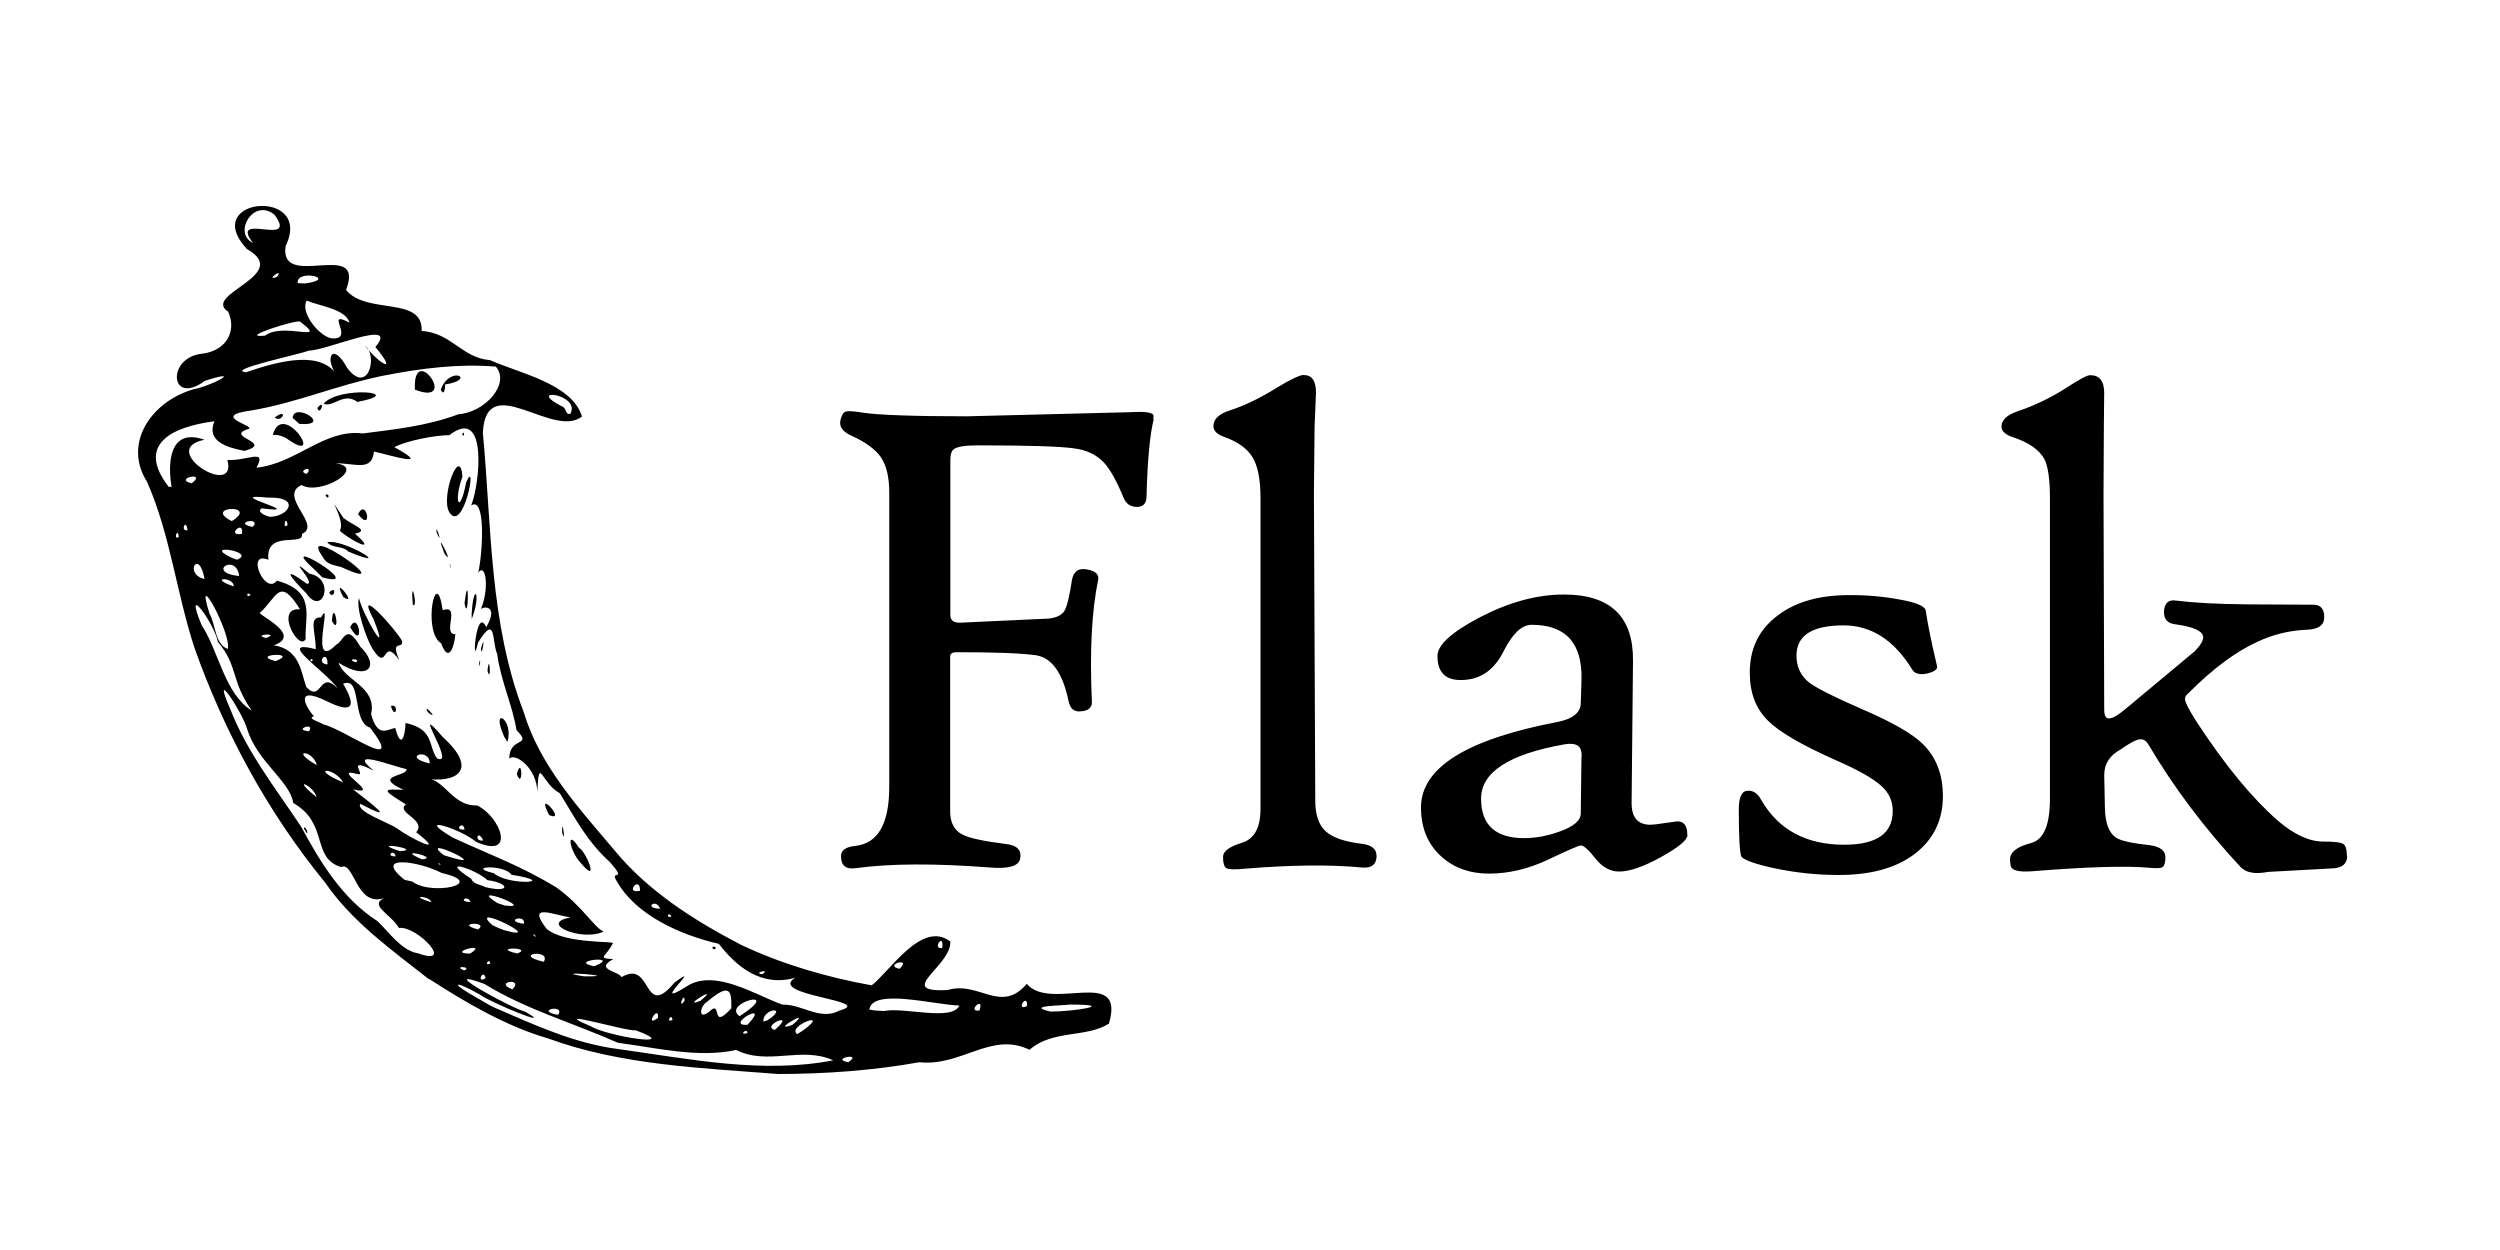
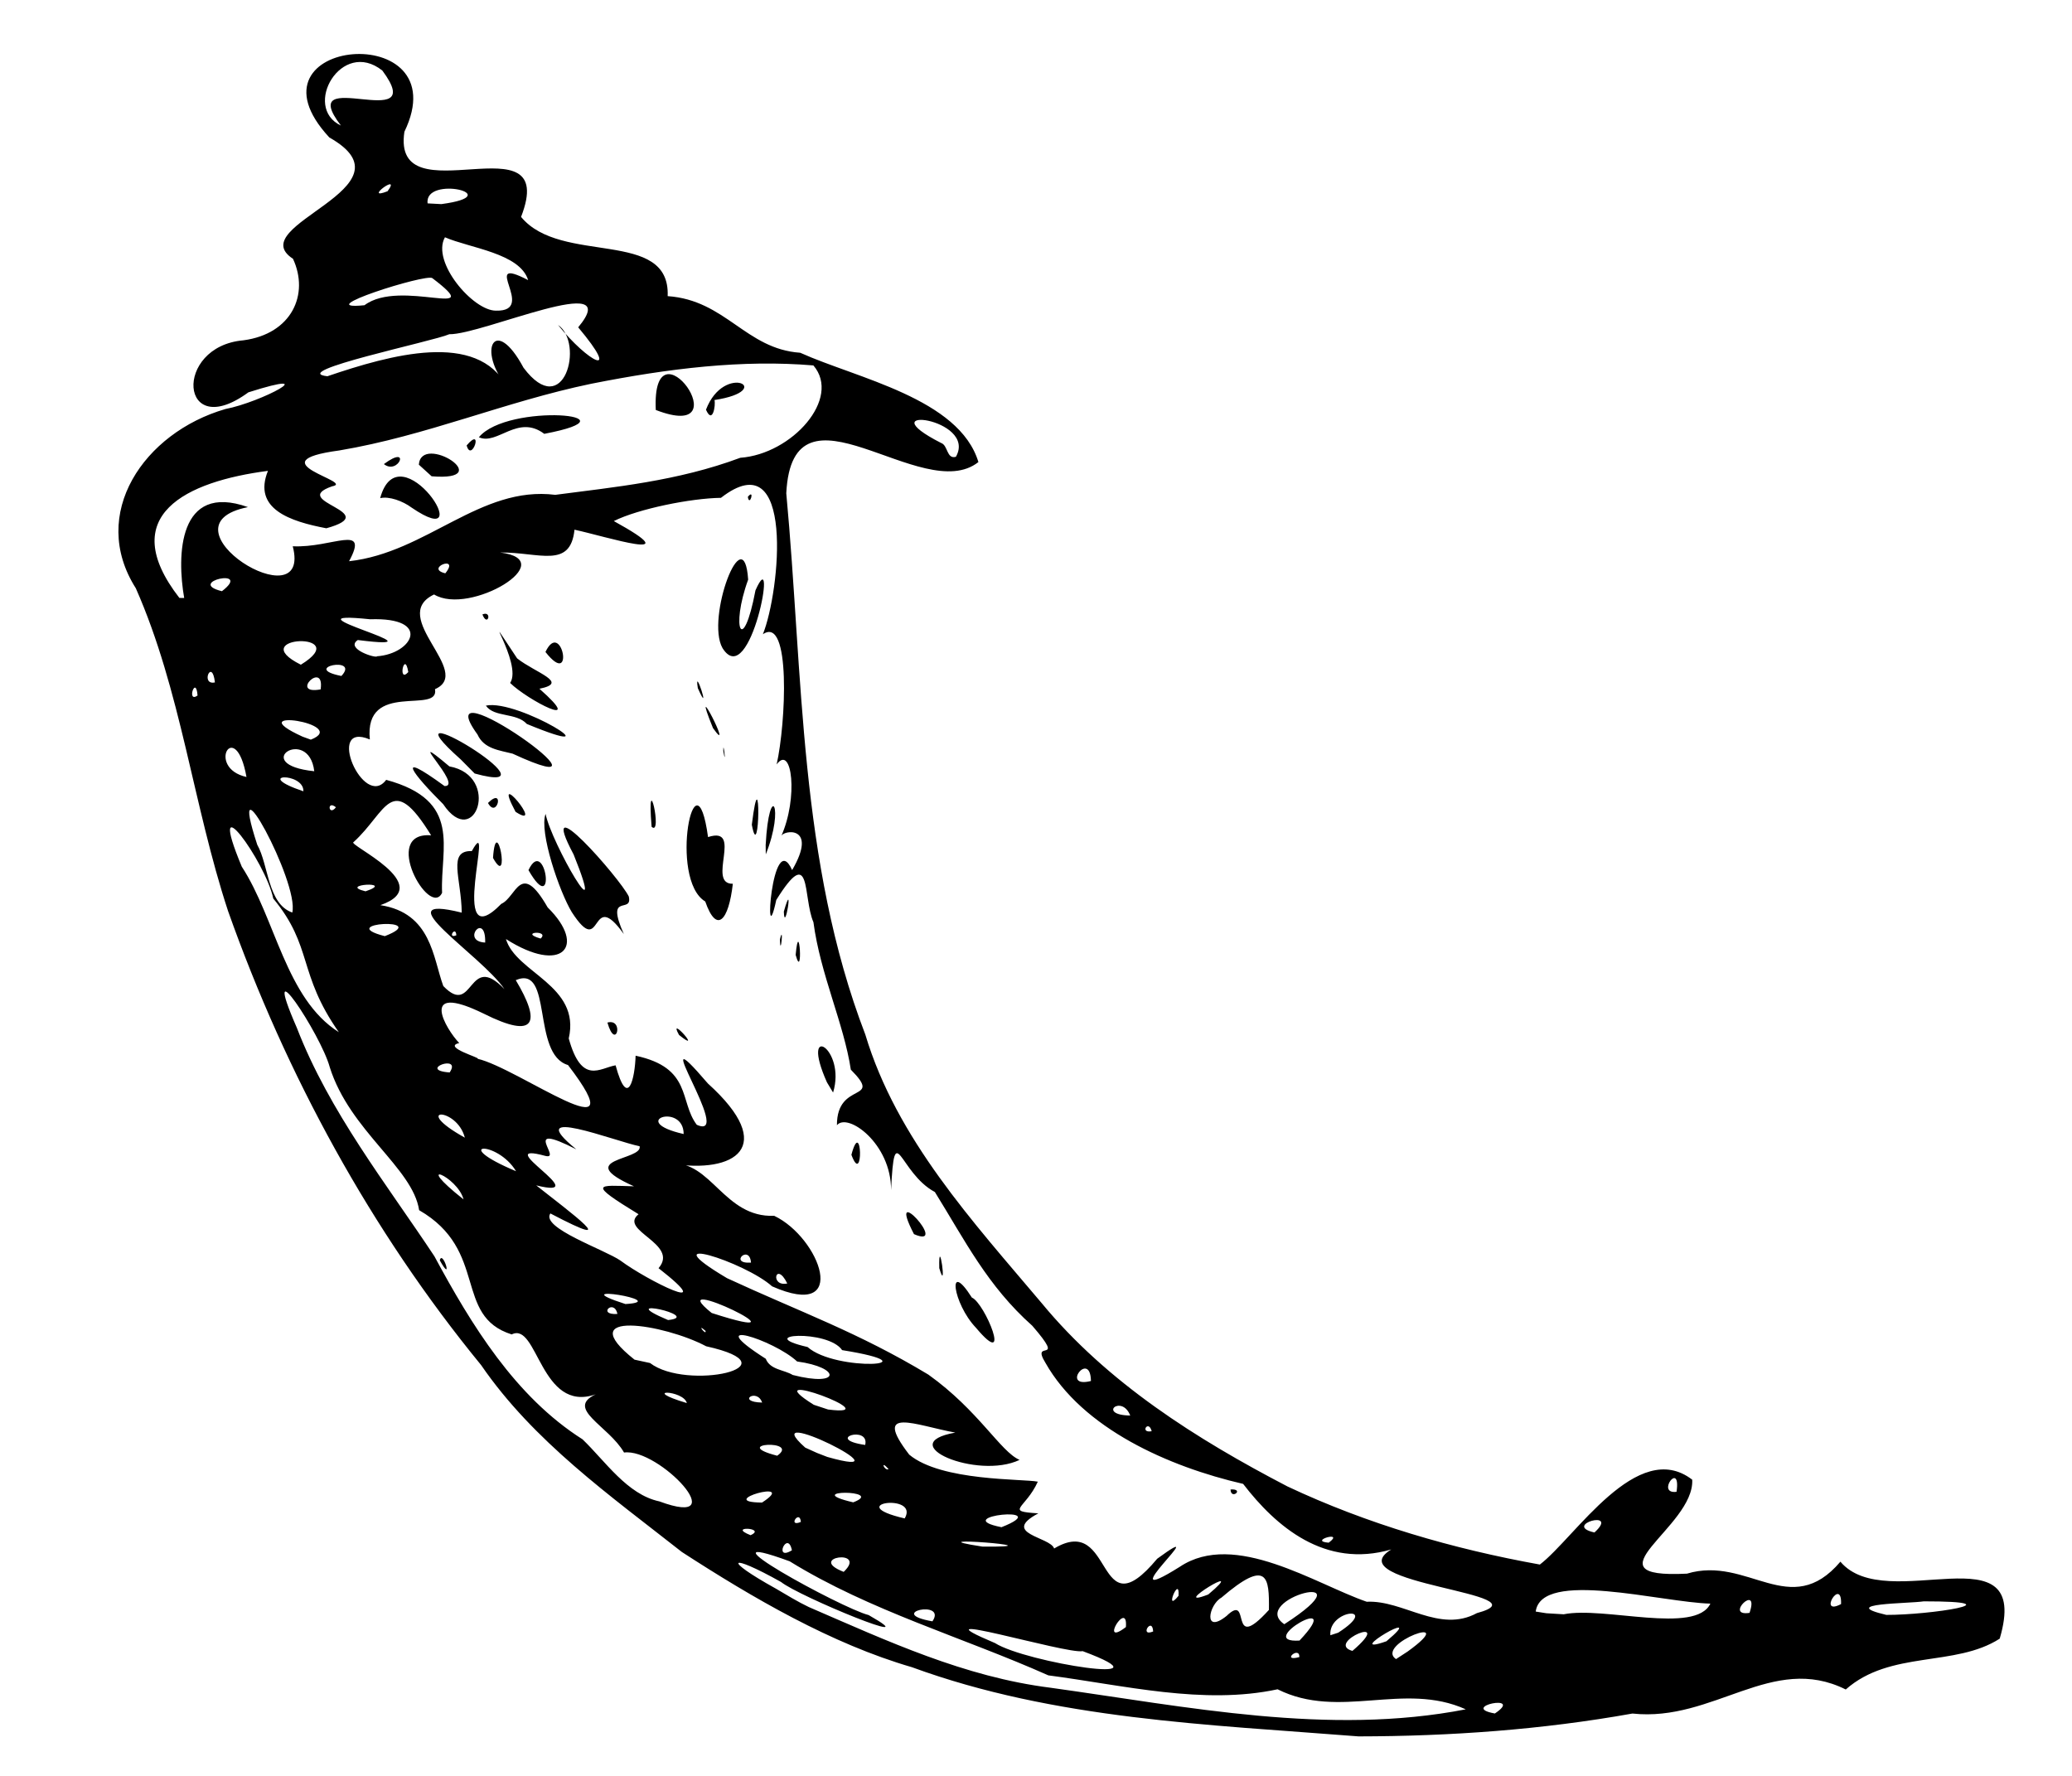
- <svg xmlns="http://www.w3.org/2000/svg" width="120" height="60" preserveAspectRatio="xMidYMid">
-   <path d="M20.586 47c-1.78-1.4-3.677-2.74-4.974-4.63-2.73-3.332-4.83-7.2-6.268-11.245-.87-2.637-1.166-5.463-2.286-7.998-1.17-1.84.202-3.853 2.218-4.438.897-.173 2.476-1.02.57-.414-1.7 1.253-1.873-1.138-.122-1.3 1.196-.16 1.636-1.137 1.226-2.017-1.284-.838 3.112-1.756.9-3.006-2.303-2.485 3.222-2.964 1.86-.14-.326 2.17 3.862-.4 2.9 2.108.988 1.204 3.7.275 3.63 1.963 1.44.1 1.933 1.3 3.282 1.402 1.4.632 3.938 1.13 4.413 2.707-1.4 1.1-4.603-2.27-4.758.772.42 4.496.313 9.127 1.957 13.407.778 2.592 2.664 4.632 4.367 6.65 1.63 1.977 3.837 3.37 6.088 4.54 1.974.93 4.1 1.547 6.252 1.935.872-.667 2.412-3.148 3.773-2.102.066 1.177-2.7 2.458-.13 2.328 1.5-.456 2.557 1.167 3.8-.297 1.145 1.357 4.76-.866 3.946 1.907-1.102.7-2.7.28-3.813 1.26-1.82-.9-3.268.812-5.283.595-2.237.4-4.514.562-6.782.565-3.722-.294-7.522-.418-11.062-1.713-1.995-.58-3.94-1.716-5.694-2.852zm3.143 1.363c1.947.84 3.852 1.73 5.986 1.997 3.386.47 6.883 1.196 10.28.535-1.538-.694-3.128.27-4.66-.496-1.837.395-3.8-.1-5.678-.346-2.124-.946-4.417-1.596-6.406-2.825-2.487-.908 1.285 1.165 1.957 1.333 1.554.882-1.7-.452-2.17-.82-1.302-.73-1.467-.578-.13.163.27.158.536.323.818.458zm-3.706-2.62c1.888.7-.008-1.327-.872-1.2-.383-.665-1.464-1.085-.702-1.44-1.37.476-1.437-1.8-2.08-1.483-1.45-.458-.564-2.08-2.293-3.078-.158-1.05-1.717-1.96-2.213-3.544-.22-.8-1.762-3.14-.815-.973.806 2.086 2.225 3.873 3.406 5.657.916 1.7 2 3.476 3.67 4.535.563.54 1.106 1.367 1.9 1.537zm-5.436-5.97c.065-.285.345.617 0 0zm7.697 6.807c.418-.187-.6-.236 0 0zm1.024.374c-.106-.516-.468.3 0 0zm1.283.535c.6-.58-.94-.367 0 0zm2.198 1.225c.37-.548-1.187-.206 0 0zm-4.22-2.942c.947-.613-1.225-.01 0 0zm.962.48c-.027-.323-.342.145 0 0zm4.807 3c.773.488 4.514 1.07 2.172.2-.393.082-4.343-1.118-2.172-.2zm-7.63-5.944c-.075-.324-1.2-.36 0 0zm2.237 1.305c.583-.407-1.2-.314 0 0zm1.883 1.154c.836-.315-1.355-.316 0 0zm-5.032-3.45c.907.696 3.658.1 1.4-.415-1.032-.55-3.36-.927-1.773.332l.384.083zm6.307 3.85c.378-.643-1.585-.368 0 0zm-1.916-1.523c2.217.626-1.865-1.403-.547-.232l.292.133.255.1zm3.842 2.22c2.1.02-1.897-.3 0 0zm-9.04-5.762c-.082-.4-.518.032 0 0zm12.593 7.754c.056-.706-.685.526 0 0zm-9-5.56c-.128-.372-.656-.016 0 0zm-3.385-2.44c1.205-.073-1.65-.53 0 0zm-4-2.592c-.15-.58-1.3-1.04 0 0zm10.527 6.68c-.22-.252-.104.055 0 0zm6.552 4.02c-.02-.385-.357.145 0 0zm-7.13-4.62c.118-.496-1.028-.15 0 0zm-4.88-3.094c.897-.096-1.438-.606 0 0zm8.257 5.13c1.398-.554-1.363-.27 0 0zm-4.294-2.915c1.6.207-1.917-1.097-.354-.117l.354.117zm5.598 3.442c1.505-.898 1.008 2.106 2.552.254 1.522-1.112-1.315 1.375.56.198 1.358-.908 3.362.43 4.628.866.9-.044 1.796.787 2.73.28 1.797-.484-3.515-.718-2.123-1.576-1.644.48-2.86-.57-3.668-1.624-1.845-.426-3.977-1.37-4.898-3.002-.376-.612.542.087-.324-.915-1.1-.988-1.666-2.1-2.412-3.312-.9-.475-.996-1.875-1.086-.046.007-1.154-1.076-1.93-1.34-1.608-.005-1.1 1.16-.554.345-1.376-.175-1.152-.753-2.352-.926-3.652-.27-.626-.038-1.97-.92-.55-.32 1.5-.106-1.842.394-.74.656-1.124-.236-1-.272-.836.427-.948.27-2.295-.112-1.78.228-1.006.36-3.7-.34-3.223.425-1.052.805-4.813-1.04-3.38-.747.01-2.04.27-2.652.575 1.917 1.057-.193.382-.975.214-.1.978-.875.556-1.84.565 1.544.2-.752 1.58-1.636 1.04-1.15.55 1 1.92.023 2.346.12.638-1.76-.23-1.614 1.246-1.116-.47-.153 1.75.406 1 1.898.514 1.336 1.685 1.384 2.798-.3.648-1.527-1.524-.27-1.423-1-1.6-1.096-.582-1.92.166-.2.054 2.1 1.064.662 1.563 1.265.196 1.302 1.303 1.56 2.003.76.792.604-.875 1.514.078-.576-.85-3.05-2.4-1.058-1.896-.01-.853-.36-1.542.25-1.525.605-1.094-.634 2.7.73 1.308.377-.165.47-1.095 1.15.088.984.97.356 1.67-1.033.783.248.844 1.858 1.144 1.555 2.463.32 1.16.77.732 1.16.666.307 1.126.48.298.495-.24 1.404.3 1.075 1.13 1.515 1.7.968.436-1.385-2.96.276-1.02 1.748 1.58.656 2.237-.913 1.984.993-.08 1.312 1.342 2.554 1.292 1.132.54 1.9 2.608-.053 1.747-.677-.6-3.074-1.364-1.116-.203 1.806.838 3.243 1.338 4.986 2.4 1.247.9 1.786 1.9 2.258 2.112-1.05.5-3.16-.4-1.592-.675-.978-.178-2.078-.673-1.142.545.797.666 2.822.595 3.186.67-.308.678-.836.732.012.784-.946.505.304.583.4.87zm-1.935-5.466c-.576-.603-.725-1.73-.103-.75.32.13 1.023 1.844.103.75zm6.304 4.004c.36-.024.01.273 0 0zm-7.213-5.48c-.023-.9.207.703 0 0zm-.626-.842c-.725-1.4.913.396 0 0zm-7.593-5.24c.426-.114.2.728 0 0zm6.044 3.275c.26-.982.307.823 0 0zm-4.27-2.97c-.3-.542.63.5 0 0zm3.663 1.174c-.686-1.537.487-.84.153.252l-.153-.252zm-6.318-4.213c-.307-.505-.814-1.984-.65-2.436.147.736 1.564 3.167.694 1.007-.96-1.8 1.15.587 1.366 1.04.1.45-.593-.123-.123.93-.858-1.2-.506.662-1.287-.54zm-1.952-1.346c.08-1.173.446.804 0 0zm.878.303c.42-.885.7 1.234 0 0zm-2.113-1.634c-.727-.723-1.253-1.4.035-.45.495.02-1.102-1.514.12-.487 1.284.234.634 2.106-.154.936zm1.1-.03c.422-.42.224.412 0 0zm.684.218c-.64-1.2.777.503 0 0zm-1.358-1.297c-2.113-1.882 2.655.983.345.348l-.345-.348zm6.055 3.517c-.915-.548-.243-3.86.07-1.595.9-.288-.05 1.17.613 1.156-.104.92-.4 1.25-.682.44zM23.4 32.2c.1-1 .188.683 0 0zm-.4-.385c.1-.426.01.502 0 0zm-7.5-5.075c-1.358-1.873 3.946 1.895.87.475-.32-.085-.7-.115-.87-.475zm4.313 2.286c-.13-1.577.287.26 0 0zm3.274 2.1c.253-.898.02.594 0 0zm-7.378-5.102c.807-.173 3.343 1.416 1.014.454-.26-.287-.8-.156-1.014-.454zm6.93 3.453c.086-1.613.482-.963.004.232l-.004-.232zm-6.328-4.015c.33-.482-.874-2.18.173-.6.452.36 1.3.6.553.753 1.2 1.05-.3.284-.725-.144zm5.986 3.5c.227-1.838.2 1.076 0 0zm-6.673-5.208c.252-.108.133.335 0 0zm1.562.93c.402-.844.74.94 0 0zm4.404 2.45c-.004-.323.083.47 0 0zm-.255-.564c-.6-1.508.57.798 0 0zm-.375-1c-.102-.623.35.783 0 0zm.6-.993c-.42-.74.53-3.257.636-1.695-.443 1.217-.128 1.897.18.265.57-1.284-.123 2.536-.816 1.43zm.628-3.745c.183-.225.04.27 0 0zm-1.05 20.657c-.248-.217.032.137 0 0zm2.16 1.092c1.2.3 1.196-.186.1-.334-.583-.543-2.427-1.12-.777-.067.1.277.454.27.667.4zm-4.264-2.833c.66.494 2.492 1.398.943.2.523-.608-1-.93-.495-1.338-1.285-.787-1.014-.716-.113-.7-1.544-.7.223-.638.14-.993-.595-.117-2.958-1.05-1.568.076-1.413-.72-.337.268-.764.165-1.445-.394 1.286 1.1-.23.73.828.656 2.23 1.682.35.694-.247.357 1.346.897 1.737 1.168zm2.258 1.298c2.746.884-1.347-1.082 0 0zm11.562 7.004c.036-.545-.375.465 0 0zm1.2.5c.634-.613.026.978 1.05-.15.01-.808-.03-1.285-1.176-.303-.316.176-.457.92.126.454zM15.208 36.726c-.195-.765-1.364-.76 0 0zm1.268.83c-.47-.78-1.68-.707 0 0zm7.22 4.354c.705.626 3.237.46.856.078-.352-.52-2.238-.396-.856-.078zm9.923 6.13c1.085-.9-1.05.406 0 0zm2.256 1.55c.007-.292-.468.128 0 0zm.004-.4c1.2-1.272-1.163.075 0 0zM12.086 34.113c-1.024-1.46-.636-2.117-1.624-3.3-.188-.913-1.694-2.982-.78-.8.838 1.283 1.086 3.268 2.403 4.1zm23.416 14.664c2.2-1.428-.907-.622 0 0zm1.687.66c1.107-.95-.7-.198 0 0zM14.832 35.1c.316-.47-.818-.06 0 0zm22.005 13.875c1.072-.7-.247-.585-.194.063l.194-.063zM22.295 39.82c-.037-.468-.567.04 0 0zm.898.517c-.286-.578-.44.1 0 0zm15.363 9.116c1.373-1-.83-.2-.287.188l.287-.188zm-.526-.254c1.12-.937-1.18.415 0 0zm2.687 1.788c.75-.502-.913-.162 0 0zM15.52 34.77c1.006.225 4.022 2.478 2.243.156-.9-.27-.365-2.497-1.294-2.104.624 1.043.513 1.485-.797.83-1.645-.804-.925.397-.602.73-.44.1.58.38.45.4zm-4.585-3.62c.18-.746-1.66-4.1-.87-1.68.285.507.255 1.467.87 1.68zm8.416 5.2c-.52-.433-.025-.062 0 0zm1.276.297c0-.8-1.4-.32 0 0zm11.06 6.972c-.2-.54-.834-.012 0 0zm.53.388c-.08-.302-.307.06 0 0zM36.6 46.76c.42-.3-.526-.04 0 0zM13.225 31.735c1.206-.467-1.292-.333 0 0zm17.5 11.018c-.014-.78-.77.195 0 0zm-17.967-12.13c.774-.26-.717-.172 0 0zm2.248 1.1c-.013-.256-.237.098 0 0zM42.42 48.53c.996-.202 3.267.507 3.633-.264-1.2-.03-4.184-.854-4.325.195l.265.042.427.026zm-26.7-16.638c.018-.8-.617-.03 0 0zm-5.9-4.1c-.268-1.507-1.02-.228 0 0zm1.4.354c.018-.484-1.3-.436 0 0zm.805.396c-.233-.2-.18.237 0 0zm5.07 3.25c.24-.22-.565-.162 0 0zM11.48 27.65c-.137-1.138-1.634-.17 0 0zm-2.9-1.876c-.04-.525-.282.198 0 0zM9 25.45c-.07-.623-.37.078 0 0zm2.375 1.417c1.005-.394-1.83-.816-.205-.074l.205.074zm31.8 19.637c.643-.6-.816-.182 0 0zm3.84 2c.258-.76-.65.1 0 0zm-35.4-22.88c.106-.737-.797.147 0 0zm-3.38-2.265c-.18-1.04-.156-2.867 1.58-2.25-2.317.46 1.605 2.88 1.1.97.975.048 1.907-.576 1.395.37 1.92-.2 3.252-1.877 5.107-1.643 1.445-.192 3.025-.337 4.582-.92 1.28-.092 2.513-1.47 1.8-2.288-1.746-.148-3.574.07-5.503.455-2.138.444-4.08 1.288-6.238 1.65-2.104.283.422.778-.18.9-1.097.38 1.3.637-.142 1.04-.896-.17-1.83-.478-1.446-1.423-2.014.263-3.785 1.098-2.193 3.148l.118.001zm4.855-2.472c.47-1.74 2.53 1.432.773.232-.2-.158-.555-.285-.773-.232zm.092-.844c.68-.507.362.285 0 0zm.865.014c.062-.8 1.982.424.316.288l-.316-.288zm1.184-.476c.433-.506.126.448 0 0zm.303-.203c.72-.865 4.077-.553 1.62-.085-.66-.496-1.163.292-1.62.085zm4.38-.675c-.108-2.364 2.178.84 0 0zm1.243-.007c.455-1.2 1.765-.478.2-.24.033.128-.046.616-.2.24zm-10.033 6.317c1.358-.832-1.44-.722 0 0zm1.005.278c.476-.506-1.036-.205 0 0zM9.2 23.2c.776-.597-.92-.227 0 0zm40.1 25.086c.023-.692-.593.3 0 0zm-4.075-2.78c.116-.796-.524.07 0 0zm5.195 3.05c1.085.004 3.287-.338.927-.337-.37.057-2.158.046-.927.337zM13.034 24.802c.878-.06 1.373-.968-.17-.916-2.392-.247 2.1.82-.307.514-.324.215.458.462.477.402zm.773.392c-.092-.563-.272.3 0 0zm.918-2.446c.38-.473-.528-.126 0 0zm-2.92-4.88c1.568-.532 3.7-1.13 4.45.263-.753-.906-.304-1.798.407-.473 1.006 1.34 1.5-.6.855-1.06.746.926 1.593 1.364.5.06 1.2-1.43-2.38.187-3.192.17-.4.175-4.03.928-3.02 1.04zm.92-1.758c.894-.674 3.1.402 1.68-.67-.138-.122-3.088.814-1.68.67zm3.26.135c1.045.026-.45-1.406.795-.757-.204-.668-1.45-.793-2.06-1.06-.345.6.7 1.825 1.266 1.817zm-2.687-2.958c.362-.5-.635.25 0 0zm1.332.32c1.686-.223-.43-.725-.34-.018l.34.018zm-2.487-1.945c-1.187-1.55 2.233.26 1.026-1.363-1.015-.808-2 .9-1.026 1.363zm15.23 8.203c.544-.964-2.247-1.3-.366-.34.173.057.134.408.366.34zm28.007.255c-.187.738-.302 1.975-.346 3.7 0 .34-.154.512-.462.512s-.523-.15-.644-.446c-.33-.803-.642-1.363-.94-1.683-.352-.373-.82-.6-1.402-.676-.627-.1-2.188-.15-4.684-.15-.572 0-.946.06-1.12.182-.1.077-.165.242-.165.495v7.472c0 .253.16.373.477.363l4.256-.198c.363-.045.608-.162.734-.355s.25-.7.37-1.493c.077-.44.335-.6.775-.5.374.077.534.247.48.5-.308 1.496-.408 3.442-.298 5.84.012.285-.17.44-.544.462-.308.033-.5-.132-.577-.495-.285-1.374-.817-2.1-1.6-2.203s-2.038-.14-3.786-.14c-.198 0-.296.07-.296.214v7.423c0 .55.203.924.6 1.12.32.165 1.007.314 2.062.446.54.055.775.292.7.7-.067.363-.55.506-1.452.43-2.606-.2-4.756-.198-6.45.033-.473.065-.7-.127-.7-.577 0-.286.236-.45.7-.495 1.078-.12 1.616-1.067 1.616-2.837v-14.12c0-.725-.13-1.283-.387-1.674s-.74-.746-1.443-1.064c-.44-.198-.605-.467-.495-.808.055-.208.143-.324.263-.346.1-.033.402-.01.874.066.693.1 2.327.165 4.9.165l7.87-.198c.736-.045 1.105.016 1.105.18 0 .045-.006.088-.017.132zm10.698 20.94c0 .44-.247.632-.742.577-1.517-.143-3.397-.12-5.64.065-.45.045-.728.033-.834-.032s-.156-.247-.156-.545c0-.263.3-.486.898-.668s.9-.723.9-1.624V23.905c0-.9-.13-1.545-.387-1.964s-.713-.742-1.36-.972c-.34-.12-.512-.292-.512-.512 0-.33.247-.577.742-.742.748-.242 1.524-.615 2.327-1.122.66-.396 1.078-.593 1.253-.593.407 0 .6.28.6.84a201.59 201.59 0 0 0-.067 1.65l-.032 3.217.065 14.73c0 .67.165 1.158.495 1.46s.897.503 1.7.6c.495.055.742.242.742.56zm14.92-.973c0 .23-.42.58-1.26 1.047s-1.515.7-2.02.7c-.43 0-.808-.208-1.138-.627s-.562-.626-.693-.626c-.1 0-.62.226-1.567.676s-1.897.677-2.853.677c-.9 0-1.655-.265-2.26-.8-.66-.583-1-1.375-1-2.376 0-1.903 2.178-3.266 6.533-4.1.747-.143 1.127-.446 1.137-.907l.033-1.056c.066-1.803-.73-2.705-2.392-2.705-.473 0-.92.423-1.345 1.27s-1.03 1.303-1.822 1.37c-.9.087-1.353-.292-1.353-1.14 0-.528.67-1.143 2.013-1.848 1.408-.736 2.76-1.105 4.058-1.105 2.232 0 3.337 1.062 3.315 3.184l-.067 6.795c-.01.715.292 1.072.907 1.072.12 0 .353-.027.693-.082l.595-.082c.318 0 .478.215.478.644zm-5.08-3.76c.01-.275-.053-.457-.2-.544s-.354-.105-.65-.05c-2.65.473-3.976 1.337-3.976 2.6s.687 1.897 2.062 1.897c.55 0 1.117-.104 1.7-.313.683-.243 1.023-.534 1.023-.875l.033-2.705zM93.26 38.2c0 1.166-.45 2.093-1.345 2.78S89.796 42 88.245 42a14.86 14.86 0 0 1-3.101-.33c-.9-.198-1.408-.38-1.55-.544-.088-.155-.132-.907-.132-2.26 0-.583.132-.885.396-.907.264-.033.5.1.676.428.825 1.44 2.156 2.16 3.992 2.16 1.55 0 2.325-.54 2.325-1.618 0-.472-.175-.868-.528-1.187-.385-.363-1.132-.787-2.243-1.27-1.606-.715-2.678-1.34-3.217-1.88-.583-.572-.874-1.34-.874-2.3 0-1.188.456-2.1 1.37-2.77.847-.638 1.98-.957 3.397-.957a12.78 12.78 0 0 1 2.442.214c.792.143 1.204.318 1.237.528.087.615.27 1.506.544 2.673.033.142-.122.258-.462.346-.363.077-.605.016-.726-.18-.868-1.42-1.968-2.128-3.3-2.128-1.506 0-2.26.484-2.26 1.452 0 .54.204.968.6 1.286.363.275 1.215.705 2.557 1.288 1.408.605 2.364 1.15 2.87 1.632.66.627 1 1.47 1 2.524zm19.405 2.886c0 .385-.26.6-.776.6l-3.018.165c-.616.12-1.056.045-1.32-.23-1.738-1.87-3.212-3.827-4.42-5.873-.1-.175-.225-.264-.38-.264-.187 0-.5.165-.972.495-.518.285-.776.693-.776 1.22l.033 1.618c.022.703.197 1.165.527 1.385.23.155.765.275 1.6.363.517.066.776.26.776.577 0 .253-.04.4-.124.47s-.3.074-.652.04c-1.1-.1-2.958-.044-5.575.165-.66.055-1.017-.028-1.072-.247-.022-.077-.033-.187-.033-.33 0-.34.336-.6 1.007-.774.605-.155.907-.864.907-2.128V23.92c0-.9-.088-1.528-.265-1.88-.242-.45-.748-.803-1.518-1.056-.362-.12-.544-.3-.544-.5 0-.32.26-.567.775-.742a10.53 10.53 0 0 0 2.36-1.14c.605-.395.98-.594 1.12-.594.452 0 .677.285.677.858 0-.078-.006.467-.017 1.632l-.016 3.234.033 10.325c0 .286.077.428.23.428.165 0 .418-.142.76-.428l3.364-2.804c.265-.275.396-.495.396-.66 0-.296-.445-.506-1.335-.626-.385-.045-.567-.26-.545-.644.033-.385.226-.55.577-.495.793.1 1.947.17 3.464.182l3.15.016c.34.01.5.214.5.6 0 .373-.27.577-.808.6-.848.032-1.645.224-2.392.577-1.045.472-2.162 1.303-3.35 2.5-.087.066-.132.15-.132.247 0 .154.187.523.562 1.106 1.374 2.1 2.672 3.667 3.892 4.734.78.67 1.512 1.006 2.193 1.006.506 0 .82.035.94.108s.182.26.182.568z" />
+ <svg xmlns="http://www.w3.org/2000/svg" width="210" height="180" id="svg2" version="1.1">
+   <g id="layer1" transform="translate(-27.8208,-24.71498)">
+     <path style="fill:#000000;" d="M 96.945,182.034 C 89.663,176.306 81.895,170.814 76.586,163.082 65.417,149.445 56.817,133.657 50.938,117.065 47.384,106.277 46.167,94.71 41.586,84.338 c -4.792,-7.533 0.821,-15.768 9.073,-18.162 3.674,-0.705 10.133,-4.17 2.336,-1.694 -6.991,5.129 -7.667,-4.656 -0.499,-5.275 4.892,-0.65 6.693,-4.655 5.02,-8.26 -5.251,-3.424 12.734,-7.188 3.684,-12.298 -9.427,-10.171 13.186,-12.129 7.607,-0.578 -1.335,8.882 15.801,-1.628 11.825,8.629 4.041,4.926 15.134,1.121 14.858,8.031 5.887,0.405 7.908,5.358 13.434,5.738 5.728,2.587 16.111,4.625 18.06,11.079 -5.682,4.499 -18.841,-9.293 -19.473,3.16 1.717,18.396 1.279,37.346 8.01,54.865 3.184,10.608 10.901,18.958 17.871,27.219 6.669,8.091 15.702,13.787 24.909,18.583 8.076,3.809 16.784,6.335 25.586,7.92 3.57,-2.731 9.873,-12.883 15.442,-8.602 0.264,4.81 -11.054,10.055 -0.532,9.524 6.178,-1.864 10.463,4.778 15.551,-1.213 4.687,5.552 19.482,-3.547 16.147,7.801 -4.51,2.91 -11.087,1.151 -15.604,5.154 -7.448,-3.72 -13.377,3.328 -21.622,2.437 -9.156,1.64 -18.472,2.302 -27.755,2.316 -15.23,-1.203 -30.782,-1.71 -45.27,-7.013 -8.162,-2.372 -16.126,-7.019 -23.3,-11.668 z m 12.862,5.573 c 7.97,3.447 15.762,7.079 24.497,8.175 13.857,1.927 28.167,4.892 42.073,2.188 -6.294,-2.842 -12.801,1.107 -19.071,-2.032 -7.52,1.618 -15.59,-0.412 -23.236,-1.412 -8.694,-3.873 -18.076,-6.535 -26.218,-11.562 -10.173,-3.716 5.261,4.765 8.009,5.452 6.36,3.61 -6.993,-1.85 -8.876,-3.351 -5.326,-2.988 -6.005,-2.364 -0.527,0.671 1.103,0.646 2.194,1.322 3.349,1.872 z M 94.642,176.89 c 7.723,2.861 -0.034,-5.431 -3.573,-4.949 -1.568,-2.72 -5.99,-4.439 -2.871,-5.9 -5.612,1.948 -5.878,-7.408 -8.516,-6.071 -5.937,-1.875 -2.31,-8.515 -9.382,-12.593 -0.645,-4.297 -7.026,-8.024 -9.061,-14.505 -0.899,-3.318 -7.208,-12.848 -3.332,-3.979 3.3,8.537 9.107,15.849 13.939,23.152 3.752,6.953 8.182,14.22 15.016,18.558 2.303,2.21 4.527,5.595 7.78,6.288 z M 72.395,152.464 c 0.27,-1.166 1.412,2.524 0,0 z m 31.496,27.855 c 1.71,-0.766 -2.459,-0.965 0,0 z m 4.192,1.529 c -0.434,-2.112 -1.914,1.181 0,0 z m 5.247,2.189 c 2.498,-2.379 -3.85,-1.5 0,0 z m 8.994,5.013 c 1.518,-2.244 -4.859,-0.847 0,0 z m -17.271,-12.039 c 3.88,-2.51 -5.012,-0.035 0,0 z m 3.937,1.963 c -0.11,-1.327 -1.403,0.594 0,0 z m 19.675,12.28 c 3.163,1.996 18.47,4.375 8.885,0.818 -1.604,0.338 -17.773,-4.573 -8.885,-0.818 z M 97.431,166.927 c -0.308,-1.331 -4.909,-1.469 0,0 z m 9.159,5.338 c 2.384,-1.663 -4.948,-1.282 0,0 z m 7.704,4.724 c 3.421,-1.29 -5.549,-1.296 0,0 z M 93.704,162.868 c 3.711,2.846 14.968,0.365 5.684,-1.699 -4.226,-2.252 -13.749,-3.794 -7.258,1.358 l 1.574,0.341 9e-6,-3e-5 z m 25.809,15.752 c 1.546,-2.634 -6.483,-1.504 0,0 z m -7.842,-6.233 c 9.075,2.567 -7.631,-5.739 -2.239,-0.945 l 1.195,0.541 1.044,0.404 -1e-5,-6e-5 z m 15.724,9.088 c 8.595,0.082 -7.763,-1.185 0,1e-5 l 0,-1e-5 z M 90.397,157.895 c -0.336,-1.601 -2.121,0.134 0,0 z m 51.535,31.735 c 0.229,-2.891 -2.805,2.152 0,0 z m -36.868,-22.753 c -0.52,-1.523 -2.685,-0.062 0,0 z m -13.852,-9.986 c 4.934,-0.296 -6.755,-2.174 0,0 z M 74.802,146.284 c -0.614,-2.365 -5.369,-4.252 0,0 z m 43.079,27.339 c -0.904,-1.031 -0.425,0.225 0,0 z m 26.814,16.455 c -0.086,-1.575 -1.46,0.596 0,0 z m -29.187,-18.905 c 0.483,-2.029 -4.207,-0.614 0,0 z M 95.533,158.513 c 3.671,-0.393 -5.88,-2.482 0,0 z M 129.324,179.51 c 5.72,-2.266 -5.575,-1.106 0,0 z m -17.577,-11.931 c 6.593,0.85 -7.844,-4.484 -1.447,-0.477 l 1.446,0.477 1e-5,-4e-5 z m 22.913,14.089 c 6.155,-3.68 4.126,8.617 10.443,1.039 6.231,-4.549 -5.381,5.625 2.298,0.811 5.554,-3.714 13.756,1.761 18.938,3.547 3.727,-0.183 7.349,3.222 11.17,1.151 7.354,-1.981 -14.381,-2.938 -8.683,-6.452 -6.729,1.958 -11.701,-2.335 -15.012,-6.645 -7.548,-1.743 -16.275,-5.602 -20.043,-12.282 -1.536,-2.508 2.219,0.353 -1.326,-3.746 -4.548,-4.045 -6.819,-8.638 -9.873,-13.555 -3.648,-1.946 -4.072,-7.673 -4.441,-0.192 0.029,-4.722 -4.404,-7.9 -5.486,-6.579 -0.019,-4.547 4.744,-2.268 1.409,-5.632 -0.718,-4.713 -3.081,-9.624 -3.791,-14.945 -1.104,-2.565 -0.155,-8.059 -3.767,-2.252 -1.316,6.137 -0.437,-7.541 1.609,-3.031 2.685,-4.603 -0.964,-4.061 -1.114,-3.422 1.749,-3.883 1.107,-9.392 -0.456,-7.29 0.932,-4.116 1.473,-15.148 -1.395,-13.193 1.738,-4.304 3.297,-19.694 -4.25,-13.826 -3.058,0.043 -8.355,1.11 -10.858,2.355 7.85,4.327 -0.79,1.563 -3.985,0.875 -0.416,4.004 -3.581,2.272 -7.535,2.311 6.315,0.781 -3.075,6.459 -6.698,4.254 -4.705,2.249 4.061,7.862 0.094,9.598 0.487,2.617 -7.208,-0.945 -6.604,5.098 -4.568,-1.922 -0.629,7.168 1.656,4.094 7.769,2.103 5.469,6.896 5.667,11.45 -1.266,2.653 -6.249,-6.237 -1.11,-5.825 -4.055,-6.587 -4.485,-2.381 -7.855,0.679 -0.784,0.222 8.594,4.354 2.709,6.397 5.178,0.799 5.325,5.33 6.379,8.197 3.112,3.242 2.475,-3.579 6.199,0.316 -2.356,-3.47 -12.482,-9.778 -4.33,-7.755 -0.044,-3.493 -1.474,-6.31 1.023,-6.241 2.473,-4.479 -2.59,11.044 2.985,5.351 1.543,-0.674 1.926,-4.485 4.7,0.36 4.029,3.964 1.455,6.836 -4.228,3.206 1.017,3.449 7.603,4.682 6.365,10.076 1.312,4.744 3.148,2.997 4.748,2.723 1.255,4.61 1.968,1.22 2.028,-0.974 5.747,1.23 4.401,4.628 6.199,7.001 3.96,1.788 -5.669,-12.117 1.131,-4.181 7.154,6.459 2.683,9.155 -3.737,8.12 4.063,-0.328 5.373,5.493 10.456,5.289 4.635,2.205 7.772,10.673 -0.216,7.148 -2.771,-2.498 -12.576,-5.58 -4.567,-0.828 7.397,3.425 13.271,5.474 20.405,9.774 5.105,3.645 7.311,7.819 9.246,8.645 -4.291,2.049 -12.931,-1.637 -6.515,-2.766 -4.002,-0.729 -8.503,-2.753 -4.67,2.233 3.259,2.721 11.547,2.433 13.033,2.741 -1.259,2.775 -3.421,2.996 0.052,3.211 -3.874,2.064 1.242,2.384 1.601,3.564 z m -7.921,-22.37 c -2.357,-2.465 -2.966,-7.081 -0.419,-3.064 1.306,0.525 4.185,7.544 0.419,3.064 l -5e-5,0 z m 25.797,16.387 c 1.47,-0.095 0.043,1.117 0,0 z m -29.519,-22.43 c -0.09,-3.726 0.853,2.874 0,0 z m -2.564,-3.45 c -2.964,-5.728 3.737,1.622 0,0 z M 89.383,128.359 c 1.742,-0.464 0.857,2.979 0,0 z m 24.728,13.404 c 1.07,-4.017 1.257,3.37 0,0 z M 96.641,129.615 c -1.232,-2.216 2.576,2.079 0,0 z m 14.993,4.806 c -2.809,-6.292 1.988,-3.437 0.621,1.031 l -0.621,-1.031 0,0 z M 85.779,117.179 c -1.256,-2.064 -3.333,-8.121 -2.664,-9.97 0.605,3.011 6.404,12.96 2.845,4.121 -3.933,-7.409 4.702,2.405 5.59,4.253 0.414,1.838 -2.427,-0.502 -0.502,3.808 -3.51,-4.908 -2.072,2.711 -5.268,-2.212 z m -7.991,-5.506 c 0.329,-4.8 1.829,3.291 0,0 z m 3.594,1.237 c 1.715,-3.623 2.908,5.051 0,0 z m -8.646,-6.688 c -2.975,-2.956 -5.128,-5.681 0.139,-1.835 2.029,0.079 -4.509,-6.197 0.489,-1.993 5.255,0.958 2.595,8.617 -0.628,3.828 z m 4.542,-0.119 c 1.728,-1.712 0.917,1.685 0,0 z m 2.795,0.896 c -2.619,-4.909 3.179,2.058 0,0 z m -5.555,-5.309 c -8.648,-7.697 10.867,4.025 1.413,1.427 l -1.413,-1.427 5.5e-5,-7e-5 z m 24.779,14.397 c -3.743,-2.244 -0.992,-15.797 0.285,-6.528 3.638,-1.177 -0.201,4.787 2.513,4.732 -0.428,3.763 -1.642,5.116 -2.797,1.796 z m 9.165,5.417 c 0.367,-4.085 0.772,2.793 0,0 z m -1.592,-1.573 c 0.412,-1.745 0.043,2.055 0,0 z M 76.214,99.16 c -5.556,-7.666 16.147,7.754 3.559,1.944 -1.315,-0.344 -2.898,-0.467 -3.559,-1.944 z m 17.649,9.357 c -0.526,-6.455 1.174,1.07 -1.92e-4,-2e-5 l 1.92e-4,2e-5 z m 13.4,8.596 c 1.037,-3.677 0.077,2.432 0,0 z M 77.065,96.235 c 3.302,-0.706 13.685,5.799 4.15,1.858 -1.059,-1.173 -3.318,-0.64 -4.15,-1.858 z m 28.357,14.133 c 0.353,-6.6 1.971,-3.942 0.012,0.945 l -0.012,-0.945 -5e-5,-1e-5 z M 79.523,93.938 c 1.345,-1.974 -3.572,-8.923 0.709,-2.493 1.85,1.47 5.355,2.462 2.26,3.08 4.868,4.294 -1.187,1.164 -2.969,-0.587 z m 24.496,14.368 c 0.93,-7.518 0.82,4.405 0,0 z M 76.713,86.994 c 1.028,-0.439 0.543,1.369 0,0 z m 6.39,3.803 c 1.644,-3.451 3.034,3.848 0,0 z m 18.024,10.026 c -0.017,-1.325 0.34,1.928 0,0 z m -1.044,-2.311 c -2.502,-6.172 2.327,3.268 0,0 z m -1.536,-4.046 c -0.42,-2.55 1.427,3.204 -7.3e-5,-9e-6 l 7.3e-5,9e-6 z m 2.5,-4.064 c -1.717,-3.025 2.168,-13.331 2.601,-6.939 -1.812,4.98 -0.523,7.766 0.741,1.086 2.334,-5.257 -0.504,10.374 -3.343,5.853 l 4e-5,-2.7e-5 z m 2.569,-15.327 c 0.748,-0.919 0.166,1.107 0,0 z m -4.29,84.534 c -1.018,-0.888 0.128,0.565 0,0 z m 8.838,4.471 c 4.916,1.261 4.891,-0.765 0.448,-1.367 -2.39,-2.223 -9.93,-4.581 -3.181,-0.276 0.447,1.132 1.859,1.106 2.733,1.643 z M 90.708,152.487 c 2.708,2.02 10.201,5.724 3.858,0.769 2.139,-2.485 -4.093,-3.807 -2.026,-5.469 -5.258,-3.218 -4.148,-2.931 -0.464,-2.83 -6.319,-2.825 0.912,-2.613 0.572,-4.061 -2.437,-0.481 -12.103,-4.297 -6.416,0.313 -5.781,-2.948 -1.378,1.098 -3.125,0.67 -5.911,-1.612 5.264,4.502 -0.939,2.984 3.391,2.688 9.128,6.884 1.434,2.844 -1.014,1.459 5.506,3.671 7.107,4.779 z m 9.243,5.31 c 11.239,3.622 -5.51,-4.425 0,0 z m 47.316,28.664 c 0.145,-2.23 -1.536,1.902 0,0 z m 4.863,2.047 c 2.593,-2.513 0.106,4.002 4.297,-0.615 0.045,-3.305 -0.129,-5.258 -4.816,-1.243 -1.292,0.716 -1.869,3.763 0.519,1.858 z M 74.932,140.026 c -0.796,-3.13 -5.582,-3.114 0,0 z m 5.193,3.403 c -1.928,-3.197 -6.881,-2.895 0,0 z m 29.543,17.817 c 2.884,2.562 13.248,1.88 3.503,0.315 -1.443,-2.134 -9.164,-1.62 -3.503,-0.315 z m 40.612,25.082 c 4.439,-3.725 -4.301,1.662 0,0 z m 9.233,6.345 c 0.028,-1.195 -1.914,0.523 0,0 z m 0.014,-1.674 c 4.916,-5.209 -4.763,0.308 -4e-5,0 l 4e-5,0 z M 62.16,129.333 c -4.19,-5.978 -2.605,-8.665 -6.645,-13.547 -0.765,-3.733 -6.932,-12.203 -3.19,-3.229 3.428,5.248 4.446,13.374 9.835,16.776 z m 95.826,60.01 c 9.044,-5.846 -3.712,-2.546 0,0 z m 6.904,2.705 c 4.529,-3.889 -2.865,-0.813 0,0 z M 73.393,133.418 c 1.296,-1.928 -3.348,-0.247 0,0 z m 90.056,56.783 c 4.385,-2.827 -1.01,-2.393 -0.795,0.26 l 0.795,-0.26 -1e-5,0 z m -59.514,-37.512 c -0.151,-1.909 -2.316,0.162 0,0 z m 3.678,2.116 c -1.169,-2.363 -1.797,0.371 0,0 z m 62.873,37.306 c 5.618,-4.053 -3.406,-0.776 -1.179,0.768 l 1.179,-0.768 0,0 z m -2.151,-1.04 c 4.577,-3.835 -4.832,1.7 0,0 z m 10.992,7.32 c 3.073,-2.058 -3.733,-0.666 0,0 z M 76.211,132.028 c 4.119,0.923 16.46,10.144 9.179,0.638 -3.729,-1.104 -1.493,-10.219 -5.296,-8.606 2.553,4.265 2.1,6.08 -3.26,3.391 -6.737,-3.289 -3.786,1.63 -2.469,2.985 -1.794,0.408 2.373,1.557 1.846,1.591 z m -18.766,-14.82 c 0.737,-3.05 -6.79,-16.779 -3.554,-6.879 1.168,2.074 1.049,6.004 3.554,6.879 z m 34.443,21.235 c -2.121,-1.774 -0.101,-0.251 0,0 z m 5.223,1.215 c -0.003,-3.231 -5.773,-1.312 0,0 z m 45.261,28.533 c -0.863,-2.207 -3.412,-0.051 8e-5,4e-5 l -8e-5,-4e-5 z m 2.174,1.588 c -0.321,-1.235 -1.254,0.238 0,0 z m 17.94,11.3 c 1.725,-1.275 -2.153,-0.163 0,0 z M 66.819,119.601 c 4.935,-1.911 -5.288,-1.362 0,0 z m 71.57,45.089 c -0.055,-3.195 -3.146,0.793 0,0 z M 64.869,115.057 c 3.17,-1.071 -2.933,-0.705 0,0 z m 9.202,4.457 c -0.058,-1.05 -0.973,0.397 0,0 z m 112.231,68.822 c 4.077,-0.827 13.366,2.075 14.868,-1.081 -4.95,-0.12 -17.127,-3.493 -17.703,0.805 l 1.084,0.171 1.752,0.105 0,1e-5 z M 76.995,120.251 c 0.071,-3.238 -2.525,-0.121 0,0 z M 52.802,103.469 c -1.099,-6.168 -4.179,-0.934 0,0 z m 5.769,1.45 c 0.071,-1.981 -5.281,-1.782 0,0 z m 3.297,1.619 c -0.953,-0.772 -0.746,0.975 0,0 z m 20.745,13.308 c 0.977,-0.897 -2.312,-0.665 0,0 z M 59.672,102.886 c -0.558,-4.659 -6.682,-0.698 0,0 z M 47.844,95.212 c -0.168,-2.15 -1.153,0.811 0,0 z m 1.759,-1.329 c -0.287,-2.55 -1.511,0.324 0,0 z m 9.721,5.802 c 4.11,-1.615 -7.487,-3.34 -0.84,-0.305 l 0.84,0.305 z m 130.098,80.359 c 2.631,-2.412 -3.344,-0.746 0,0 z m 15.717,8.147 c 1.054,-3.119 -2.655,0.411 0,0 z M 60.318,94.59 c 0.433,-3.017 -3.259,0.599 0,0 z M 46.488,85.324 c -0.743,-4.259 -0.641,-11.735 6.465,-9.209 -9.486,1.883 6.565,11.79 4.538,3.968 3.989,0.195 7.803,-2.357 5.709,1.516 7.859,-0.868 13.307,-7.683 20.898,-6.728 5.913,-0.782 12.378,-1.376 18.75,-3.756 5.239,-0.377 10.282,-6.018 7.411,-9.361 -7.145,-0.605 -14.623,0.289 -22.52,1.859 -8.751,1.819 -16.699,5.275 -25.528,6.759 -8.606,1.156 1.731,3.185 -0.734,3.637 -4.491,1.558 5.355,2.609 -0.582,4.251 C 57.228,77.564 53.411,76.305 54.978,72.44 46.734,73.51 39.49,76.931 46.003,85.32 l 0.484,0.004 9e-6,-2.56e-4 z m 19.864,-10.117 c 1.933,-7.12 10.355,5.859 3.168,0.946 -0.858,-0.642 -2.27,-1.167 -3.168,-0.946 z m 0.376,-3.452 c 2.79,-2.078 1.483,1.165 0,0 z m 3.542,0.056 c 0.252,-3.276 8.109,1.735 1.296,1.179 l -1.296,-1.179 0,0 z m 4.845,-1.948 c 1.769,-2.068 0.509,1.839 0,0 z m 1.24,-0.83 c 2.946,-3.54 16.686,-2.259 6.629,-0.345 -2.696,-2.029 -4.762,1.197 -6.629,0.345 z m 17.93,-2.764 c -0.448,-9.67 8.908,3.436 0,0 z m 5.088,-0.028 c 1.86,-4.874 7.218,-1.956 0.861,-0.979 0.138,0.519 -0.186,2.516 -0.861,0.979 z M 58.312,92.089 c 5.558,-3.403 -5.9,-2.953 0,0 l 0,0 z m 4.109,1.142 c 1.949,-2.072 -4.234,-0.84 0,0 z M 50.313,84.638 c 3.176,-2.439 -3.758,-0.927 0,0 z M 214.416,187.3 c 0.092,-2.83 -2.427,1.275 0,0 z m -16.675,-11.379 c 0.474,-3.258 -2.143,0.284 0,0 z m 21.26,12.477 c 4.44,0.015 13.453,-1.379 3.792,-1.374 -1.516,0.236 -8.833,0.186 -3.792,1.374 l -1e-5,3e-5 z M 66.036,91.233 c 3.593,-0.247 5.622,-3.964 -0.695,-3.75 -9.79,-1.014 8.638,3.352 -1.256,2.104 -1.329,0.88 1.874,1.89 1.951,1.646 z m 3.165,1.602 c -0.375,-2.307 -1.111,1.226 0,0 z m 3.754,-10.01 c 1.559,-1.934 -2.158,-0.517 0,0 z M 61.004,62.85 c 6.413,-2.182 15.182,-4.633 18.21,1.074 -3.082,-3.709 -1.244,-7.36 1.667,-1.937 4.116,5.487 6.176,-2.495 3.499,-4.336 3.05,3.79 6.52,5.581 2.042,0.24 4.866,-5.853 -9.743,0.766 -13.063,0.7 -1.598,0.717 -16.494,3.799 -12.356,4.26 z m 3.758,-7.198 c 3.657,-2.76 12.649,1.642 6.879,-2.743 -0.564,-0.498 -12.636,3.325 -6.879,2.743 z m 13.333,0.55 c 4.28,0.109 -1.846,-5.75 3.254,-3.095 -0.838,-2.737 -5.939,-3.249 -8.432,-4.342 -1.41,2.502 2.871,7.471 5.178,7.437 z M 67.1,44.099 c 1.481,-2.007 -2.595,1.018 0,0 z m 5.45,1.304 c 6.898,-0.915 -1.758,-2.971 -1.39,-0.074 l 1.39,0.074 0,-9e-6 z M 62.374,37.441 c -4.857,-6.34 9.134,1.066 4.199,-5.573 -4.153,-3.307 -8.144,3.722 -4.199,5.573 z m 62.33,33.573 c 2.228,-3.949 -9.197,-5.323 -1.501,-1.4 0.709,0.237 0.548,1.673 1.501,1.4 z" id="path2900" />
+   </g>
</svg>
